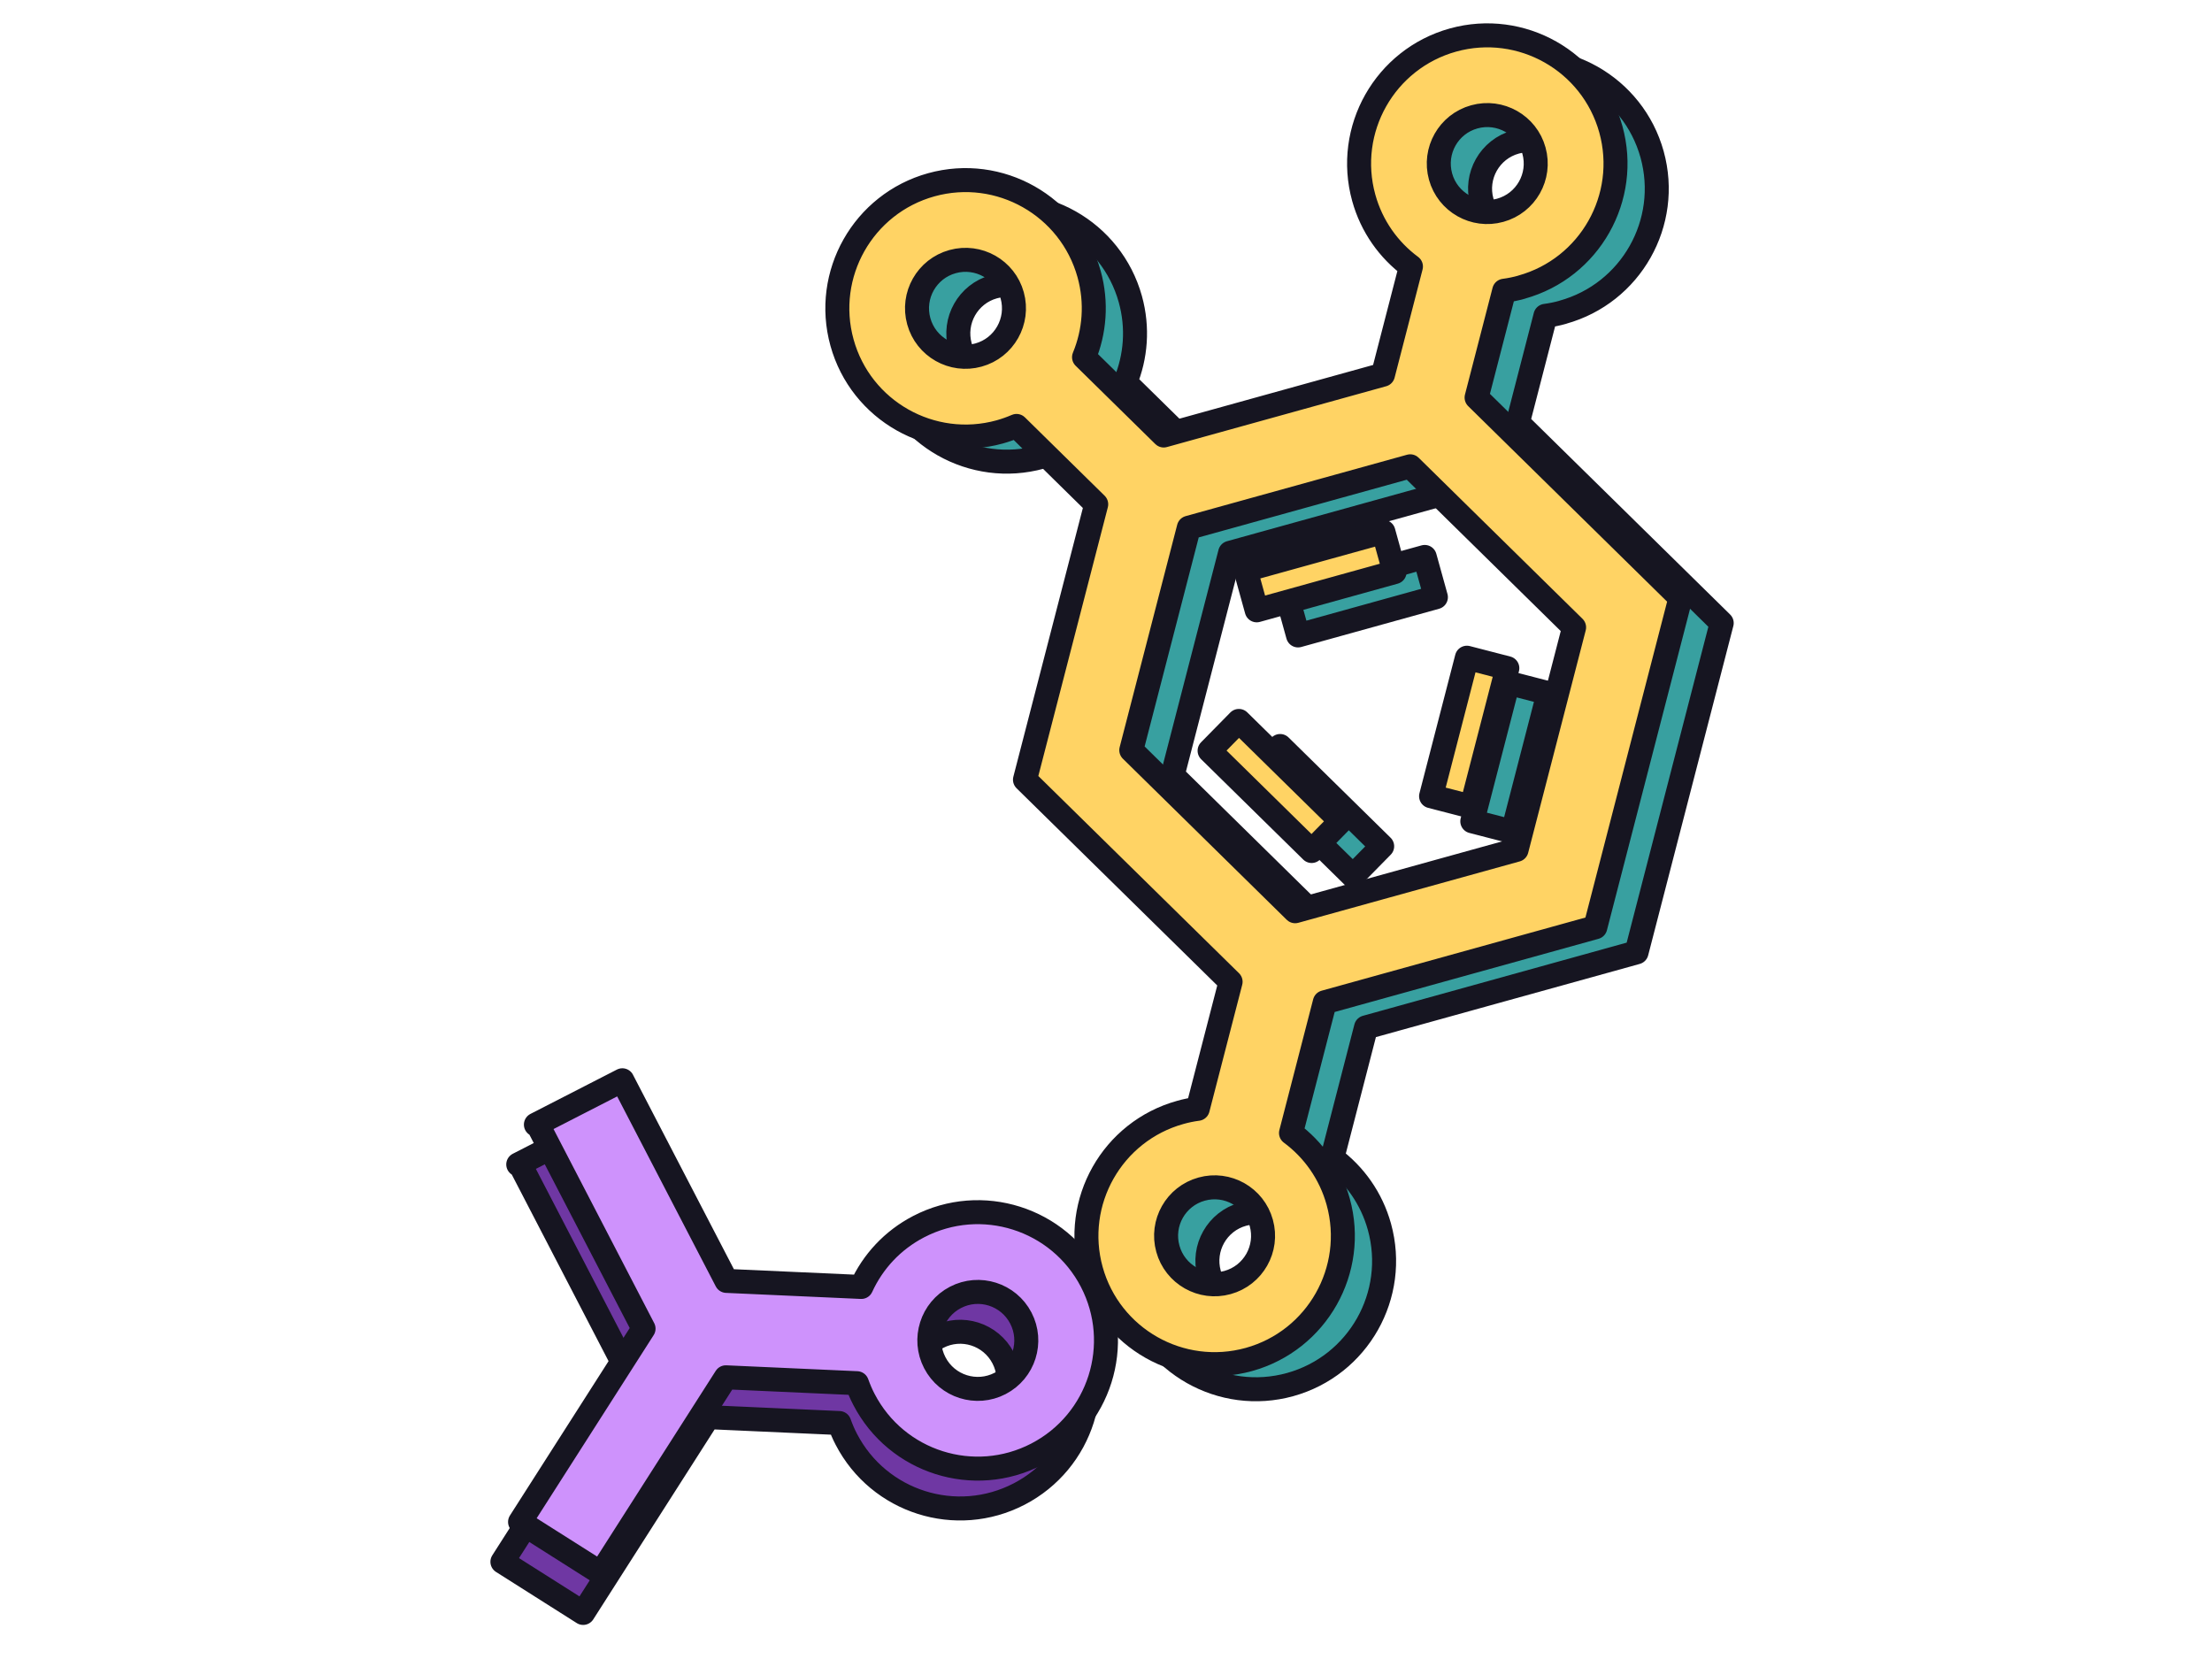
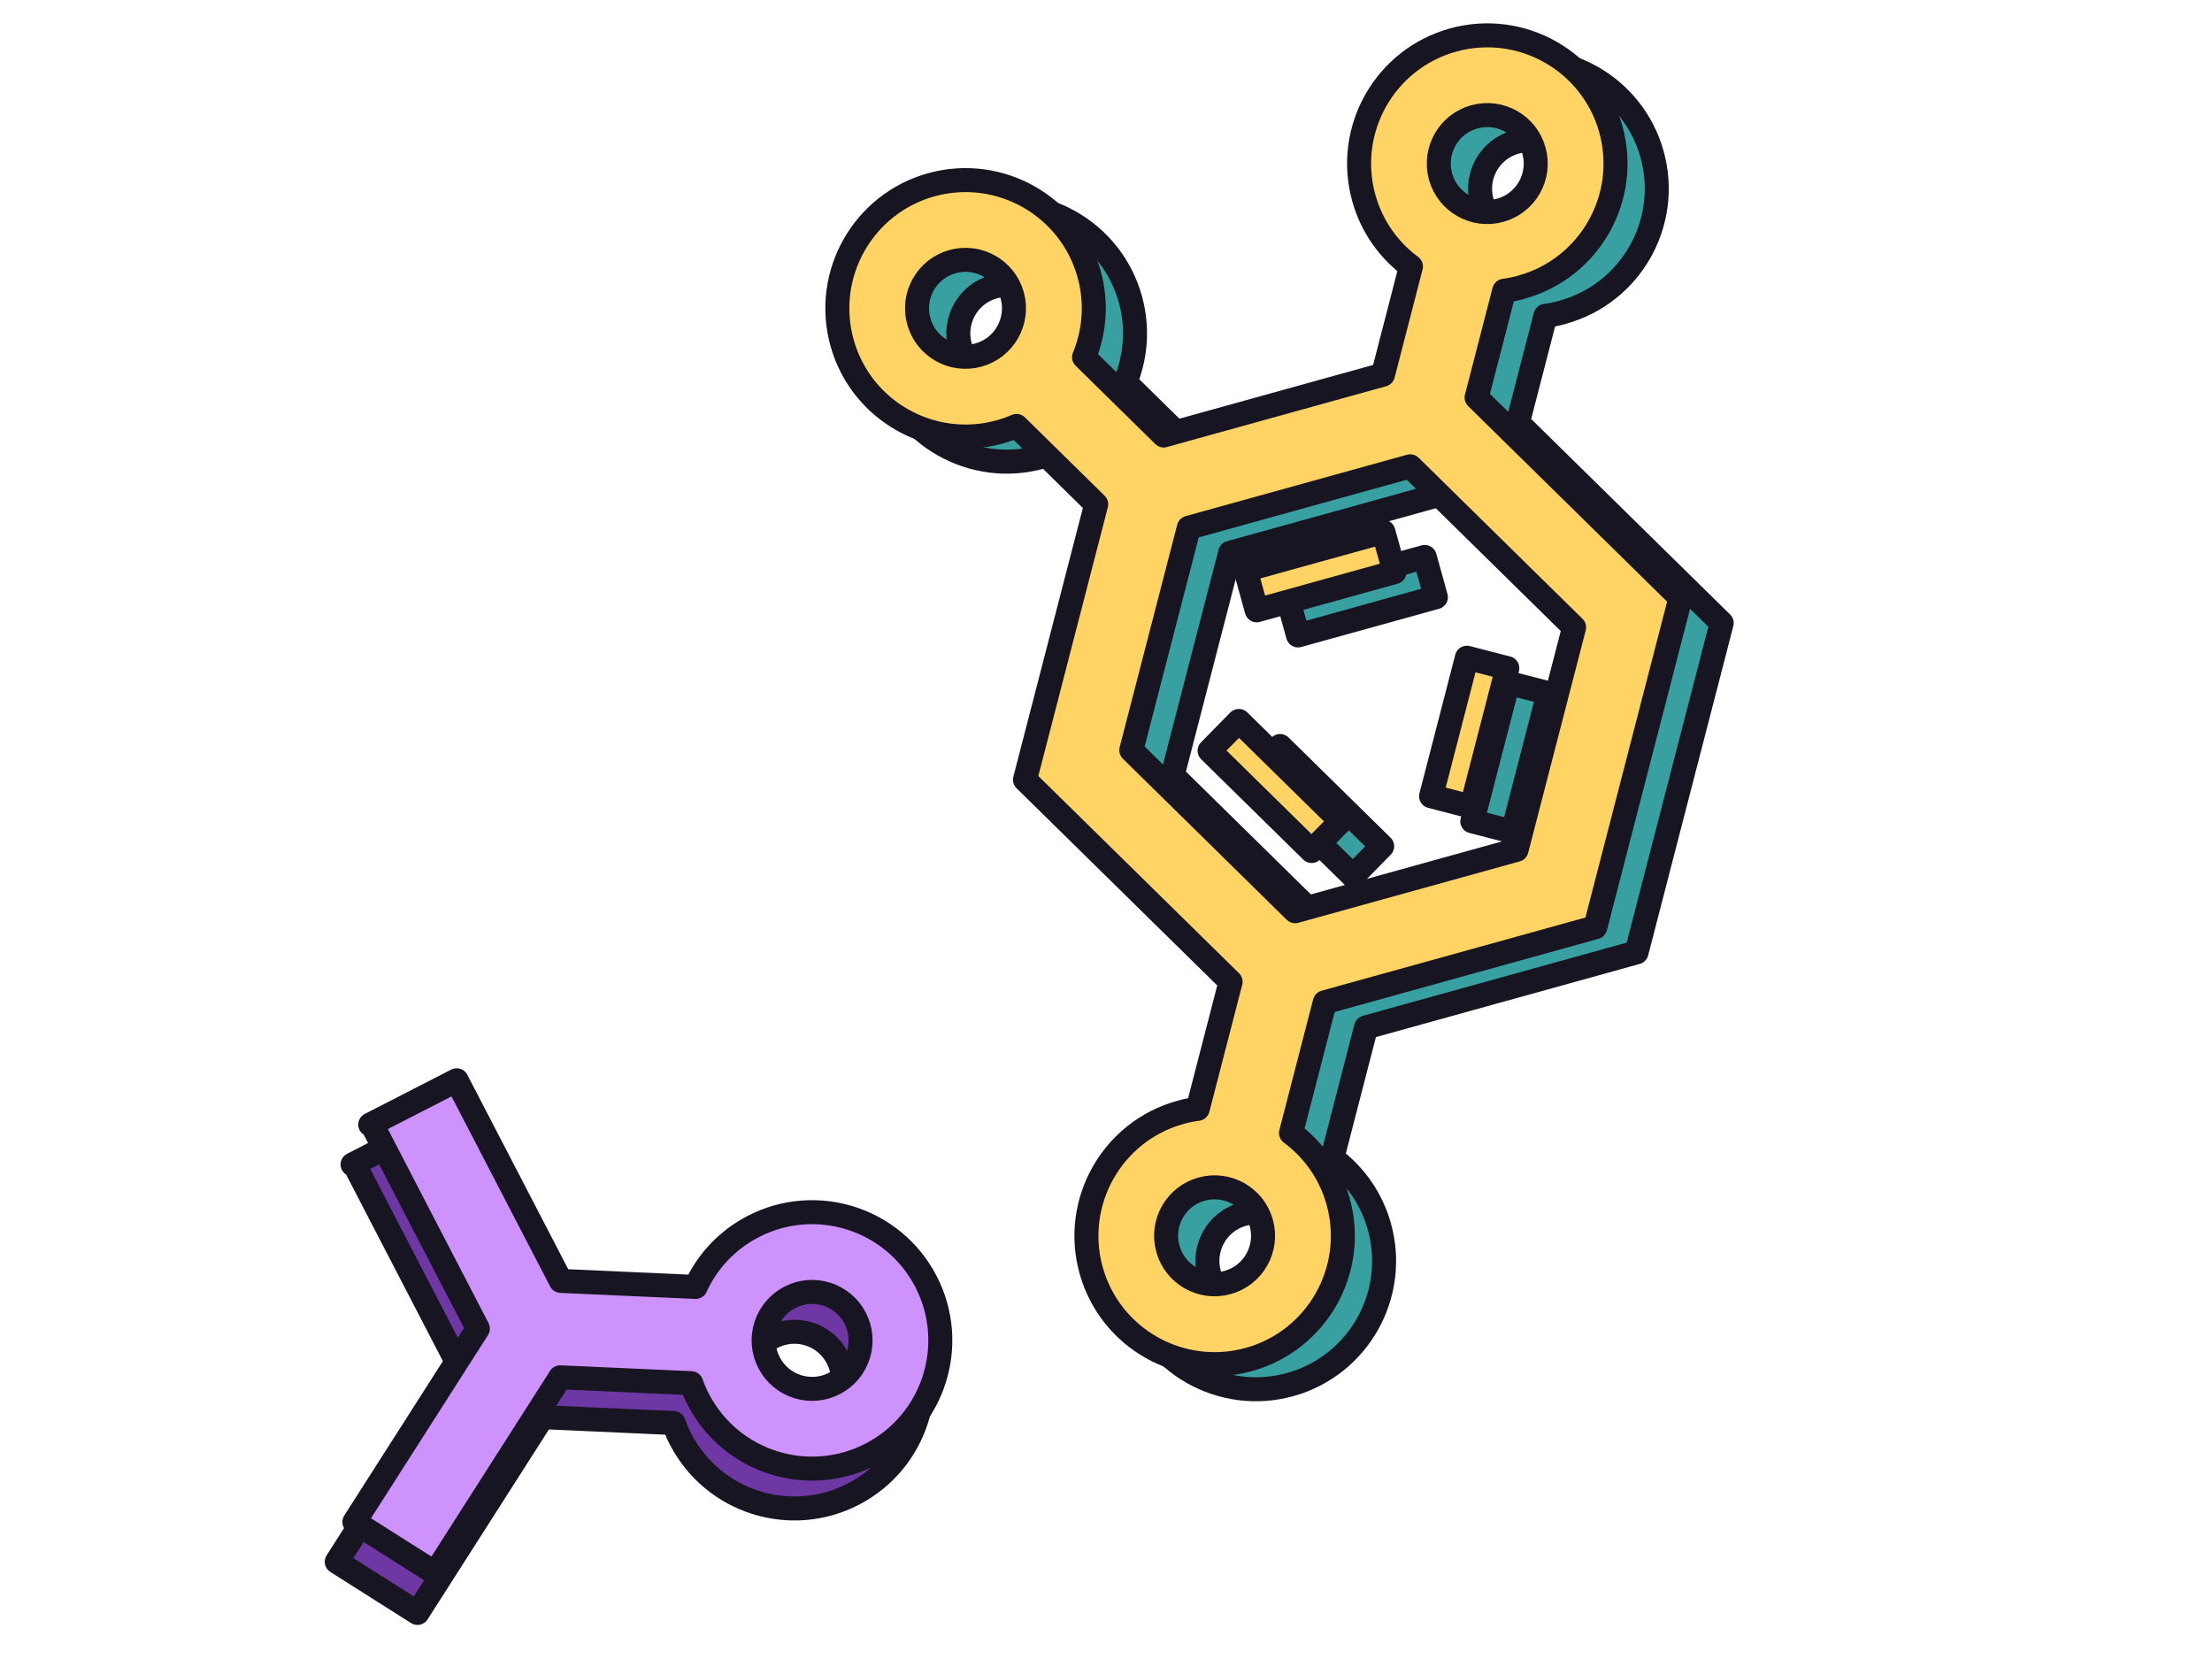
<svg xmlns="http://www.w3.org/2000/svg" id="Layer_1" viewBox="0 0 379.74 286.15">
  <defs>
    <style>.cls-1{fill:#6f37a3;}.cls-2{fill:none;stroke:#161521;stroke-linejoin:round;stroke-width:4.12px;}.cls-3{fill:#38a0a0;}.cls-4{fill:#ffd364;}.cls-5{fill:#ce92fc;}</style>
  </defs>
  <path class="cls-3" d="M268.78,53.65c11.71-3.25,18.57-15.38,15.33-27.09-3.25-11.71-15.38-18.57-27.09-15.33-11.71,3.25-18.57,15.38-15.33,27.09,1.36,4.91,4.29,8.97,8.1,11.79l-4.8,18.57-37.64,10.44-13.68-13.44c1.81-4.37,2.23-9.36.87-14.27-3.25-11.71-15.38-18.57-27.09-15.33-11.71,3.25-18.57,15.38-15.33,27.09,3.25,11.71,15.38,18.57,27.09,15.33.99-.28,1.95-.62,2.87-1.02l13.68,13.45-12.23,47.28,35.3,34.69-5.64,21.81c-.99.13-1.99.33-2.98.61-11.71,3.25-18.57,15.38-15.33,27.09,3.25,11.71,15.38,18.57,27.09,15.33,11.71-3.25,18.57-15.38,15.33-27.09-1.36-4.91-4.29-8.97-8.1-11.79l5.8-22.44,46.44-12.88,14.62-56.53-35-34.4,4.74-18.34c.99-.13,1.99-.33,2.98-.61ZM260.67,24.42c4.43-1.23,9.02,1.37,10.24,5.8,1.23,4.43-1.37,9.02-5.8,10.24-4.43,1.23-9.02-1.37-10.24-5.8-1.23-4.43,1.37-9.02,5.8-10.24ZM165.3,59.5c-1.23-4.43,1.37-9.02,5.8-10.24,4.43-1.23,9.02,1.37,10.24,5.8,1.23,4.43-1.37,9.02-5.8,10.24-4.43,1.23-9.02-1.37-10.24-5.8ZM218.3,224.52c-4.43,1.23-9.02-1.37-10.24-5.8-1.23-4.43,1.37-9.02,5.8-10.24,4.43-1.23,9.02,1.37,10.24,5.8,1.23,4.43-1.37,9.02-5.8,10.24ZM267.92,150.24l-38.01,10.54-28.13-27.65,9.88-38.19,38.01-10.54,28.13,27.65-9.88,38.19Z" />
  <rect class="cls-3" x="221.91" y="98.81" width="24.56" height="7.17" transform="translate(-18.85 66.3) rotate(-15.5)" />
  <rect class="cls-3" x="222.91" y="127" width="7.17" height="24.56" transform="translate(-31.6 203.2) rotate(-45.5)" />
  <rect class="cls-3" x="247.51" y="126.46" width="24.56" height="7.17" transform="translate(68.83 349) rotate(-75.5)" />
  <path class="cls-2" d="M268.29,53.6c11.71-3.25,18.57-15.38,15.33-27.09-3.25-11.71-15.38-18.57-27.09-15.33-11.71,3.25-18.57,15.38-15.33,27.09,1.36,4.91,4.29,8.97,8.1,11.79l-4.8,18.57-37.64,10.44-13.68-13.44c1.81-4.37,2.23-9.36.87-14.27-3.25-11.71-15.38-18.57-27.09-15.33-11.71,3.25-18.57,15.38-15.33,27.09,3.25,11.71,15.38,18.57,27.09,15.33.99-.28,1.95-.62,2.87-1.02l13.68,13.45-12.23,47.28,35.3,34.69-5.64,21.81c-.99.13-1.99.33-2.98.61-11.71,3.25-18.57,15.38-15.33,27.09,3.25,11.71,15.38,18.57,27.09,15.33,11.71-3.25,18.57-15.38,15.33-27.09-1.36-4.91-4.29-8.97-8.1-11.79l5.8-22.44,46.44-12.88,14.62-56.53-35-34.4,4.74-18.34c.99-.13,1.99-.33,2.98-.61ZM260.19,24.38c4.43-1.23,9.02,1.37,10.24,5.8,1.23,4.43-1.37,9.02-5.8,10.24-4.43,1.23-9.02-1.37-10.24-5.8-1.23-4.43,1.37-9.02,5.8-10.24ZM164.82,59.46c-1.23-4.43,1.37-9.02,5.8-10.24,4.43-1.23,9.02,1.37,10.24,5.8,1.23,4.43-1.37,9.02-5.8,10.24-4.43,1.23-9.02-1.37-10.24-5.8ZM217.82,224.48c-4.43,1.23-9.02-1.37-10.24-5.8-1.23-4.43,1.37-9.02,5.8-10.24,4.43-1.23,9.02,1.37,10.24,5.8,1.23,4.43-1.37,9.02-5.8,10.24ZM267.44,150.2l-38.01,10.54-28.13-27.65,9.88-38.19,38.01-10.54,28.13,27.65-9.88,38.19Z" />
  <rect class="cls-2" x="221.43" y="98.77" width="24.56" height="7.17" transform="translate(-18.85 66.17) rotate(-15.5)" />
  <rect class="cls-2" x="222.43" y="126.96" width="7.17" height="24.56" transform="translate(-31.72 202.84) rotate(-45.5)" />
  <rect class="cls-2" x="247.03" y="126.42" width="24.56" height="7.17" transform="translate(68.51 348.5) rotate(-75.5)" />
  <path class="cls-4" d="M261.69,49.33c11.71-3.25,18.57-15.38,15.33-27.09-3.25-11.71-15.38-18.57-27.09-15.33-11.71,3.25-18.57,15.38-15.33,27.09,1.36,4.91,4.29,8.97,8.1,11.79l-4.8,18.57-37.64,10.44-13.68-13.44c1.81-4.37,2.23-9.36.87-14.27-3.25-11.71-15.38-18.57-27.09-15.33-11.71,3.25-18.57,15.38-15.33,27.09,3.25,11.71,15.38,18.57,27.09,15.33.99-.28,1.95-.62,2.87-1.02l13.68,13.45-12.23,47.28,35.3,34.69-5.64,21.81c-.99.13-1.99.33-2.98.61-11.71,3.25-18.57,15.38-15.33,27.09,3.25,11.71,15.38,18.57,27.09,15.33,11.71-3.25,18.57-15.38,15.33-27.09-1.36-4.91-4.29-8.97-8.1-11.79l5.8-22.44,46.44-12.88,14.62-56.53-35-34.4,4.74-18.34c.99-.13,1.99-.33,2.98-.61ZM253.58,20.1c4.43-1.23,9.02,1.37,10.24,5.8,1.23,4.43-1.37,9.02-5.8,10.24s-9.02-1.37-10.24-5.8c-1.23-4.43,1.37-9.02,5.8-10.24ZM158.21,55.19c-1.23-4.43,1.37-9.02,5.8-10.24,4.43-1.23,9.02,1.37,10.24,5.8,1.23,4.43-1.37,9.02-5.8,10.24-4.43,1.23-9.02-1.37-10.24-5.8ZM211.22,220.21c-4.43,1.23-9.02-1.37-10.24-5.8-1.23-4.43,1.37-9.02,5.8-10.24,4.43-1.23,9.02,1.37,10.24,5.8,1.23,4.43-1.37,9.02-5.8,10.24ZM260.84,145.93l-38.01,10.54-28.13-27.65,9.88-38.19,38.01-10.54,28.13,27.65-9.88,38.19Z" />
  <rect class="cls-4" x="214.82" y="94.5" width="24.56" height="7.17" transform="translate(-17.95 64.25) rotate(-15.5)" />
  <rect class="cls-4" x="215.82" y="122.69" width="7.17" height="24.56" transform="translate(-30.65 196.85) rotate(-45.5)" />
  <rect class="cls-4" x="240.42" y="122.15" width="24.56" height="7.17" transform="translate(67.7 338.9) rotate(-75.5)" />
  <path class="cls-2" d="M261.21,49.29c11.71-3.25,18.57-15.38,15.33-27.09-3.25-11.71-15.38-18.57-27.09-15.33-11.71,3.25-18.57,15.38-15.33,27.09,1.36,4.91,4.29,8.97,8.1,11.79l-4.8,18.57-37.64,10.44-13.68-13.44c1.81-4.37,2.23-9.36.87-14.27-3.25-11.71-15.38-18.57-27.09-15.33-11.71,3.25-18.57,15.38-15.33,27.09s15.38,18.57,27.09,15.33c.99-.28,1.95-.62,2.87-1.02l13.68,13.45-12.23,47.28,35.3,34.69-5.64,21.81c-.99.13-1.99.33-2.98.61-11.71,3.25-18.57,15.38-15.33,27.09,3.25,11.71,15.38,18.57,27.09,15.33,11.71-3.25,18.57-15.38,15.33-27.09-1.36-4.91-4.29-8.97-8.1-11.79l5.8-22.44,46.44-12.88,14.62-56.53-35-34.4,4.74-18.34c.99-.13,1.99-.33,2.98-.61ZM253.1,20.06c4.43-1.23,9.02,1.37,10.24,5.8,1.23,4.43-1.37,9.02-5.8,10.24-4.43,1.23-9.02-1.37-10.24-5.8s1.37-9.02,5.8-10.24ZM157.73,55.15c-1.23-4.43,1.37-9.02,5.8-10.24,4.43-1.23,9.02,1.37,10.24,5.8s-1.37,9.02-5.8,10.24c-4.43,1.23-9.02-1.37-10.24-5.8ZM210.73,220.17c-4.43,1.23-9.02-1.37-10.24-5.8-1.23-4.43,1.37-9.02,5.8-10.24,4.43-1.23,9.02,1.37,10.24,5.8,1.23,4.43-1.37,9.02-5.8,10.24ZM260.35,145.89l-38.01,10.54-28.13-27.65,9.88-38.19,38.01-10.54,28.13,27.65-9.88,38.19Z" />
  <rect class="cls-2" x="214.34" y="94.46" width="24.56" height="7.17" transform="translate(-17.96 64.12) rotate(-15.5)" />
  <rect class="cls-2" x="215.34" y="122.65" width="7.17" height="24.56" transform="translate(-30.76 196.5) rotate(-45.5)" />
  <rect class="cls-2" x="239.94" y="122.11" width="24.56" height="7.17" transform="translate(67.38 338.41) rotate(-75.5)" />
-   <path class="cls-1" d="M103.5,192.33l-14.84,7.61h.31s18.17,35.03,18.17,35.03l-21.2,33.18,13.86,8.78,21.47-33.61,22.5,1.01c.34.94.73,1.88,1.21,2.79,5.6,10.79,18.88,15,29.67,9.4,10.79-5.6,15-18.88,9.4-29.67-5.6-10.79-18.88-15-29.67-9.4-4.53,2.35-7.89,6.05-9.86,10.36l-23.15-1.04-17.87-34.43ZM171.9,233.15c2.12,4.08.53,9.1-3.55,11.22-4.08,2.12-9.1.53-11.22-3.55-2.12-4.08-.53-9.1,3.55-11.22,4.08-2.12,9.1-.53,11.22,3.55Z" />
-   <path class="cls-2" d="M103.81,192.29l-14.84,7.61h.31s18.17,35.03,18.17,35.03l-21.2,33.18,13.86,8.78,21.47-33.61,22.5,1.01c.34.94.73,1.88,1.21,2.79,5.6,10.79,18.88,15,29.67,9.4,10.79-5.6,15-18.88,9.4-29.67-5.6-10.79-18.88-15-29.67-9.4-4.53,2.35-7.89,6.05-9.86,10.36l-23.15-1.04-17.87-34.43ZM172.21,233.11c2.12,4.08.53,9.1-3.55,11.22-4.08,2.12-9.1.53-11.22-3.55-2.12-4.08-.53-9.1,3.55-11.22,4.08-2.12,9.1-.53,11.22,3.55Z" />
-   <path class="cls-5" d="M106.53,185.49l-14.84,7.61h.31s18.17,35.03,18.17,35.03l-21.2,33.18,13.86,8.78,21.47-33.61,22.5,1.01c.34.94.73,1.88,1.21,2.79,5.6,10.79,18.88,15,29.67,9.4,10.79-5.6,15-18.88,9.4-29.67-5.6-10.79-18.88-15-29.67-9.4-4.53,2.35-7.89,6.05-9.86,10.36l-23.15-1.04-17.87-34.43ZM174.94,226.31c2.12,4.08.53,9.1-3.55,11.22-4.08,2.12-9.1.53-11.22-3.55-2.12-4.08-.53-9.1,3.55-11.22,4.08-2.12,9.1-.53,11.22,3.55Z" />
-   <path class="cls-2" d="M106.84,185.45l-14.84,7.61h.31s18.17,35.03,18.17,35.03l-21.2,33.18,13.86,8.78,21.47-33.61,22.5,1.01c.34.94.73,1.88,1.21,2.79,5.6,10.79,18.88,15,29.67,9.4,10.79-5.6,15-18.88,9.4-29.67-5.6-10.79-18.88-15-29.67-9.4-4.53,2.35-7.89,6.05-9.86,10.36l-23.15-1.04-17.87-34.43ZM175.25,226.27c2.12,4.08.53,9.1-3.55,11.22-4.08,2.12-9.1.53-11.22-3.55-2.12-4.08-.53-9.1,3.55-11.22,4.08-2.12,9.1-.53,11.22,3.55Z" />
+   <path class="cls-1" d="M75.06,192.33l-14.84,7.61h.31s18.17,35.03,18.17,35.03l-21.2,33.18,13.86,8.78,21.47-33.61,22.5,1.01c.34.94.73,1.88,1.21,2.79,5.6,10.79,18.88,15,29.67,9.4,10.79-5.6,15-18.88,9.4-29.67-5.6-10.79-18.88-15-29.67-9.4-4.53,2.35-7.89,6.05-9.86,10.36l-23.15-1.04-17.87-34.43ZM143.46,233.15c2.12,4.08.53,9.1-3.55,11.22-4.08,2.12-9.1.53-11.22-3.55-2.12-4.08-.53-9.1,3.55-11.22,4.08-2.12,9.1-.53,11.22,3.55Z" />
+   <path class="cls-2" d="M75.37,192.29l-14.84,7.61h.31s18.17,35.03,18.17,35.03l-21.2,33.18,13.86,8.78,21.47-33.61,22.5,1.01c.34.94.73,1.88,1.21,2.79,5.6,10.79,18.88,15,29.67,9.4,10.79-5.6,15-18.88,9.4-29.67-5.6-10.79-18.88-15-29.67-9.4-4.53,2.35-7.89,6.05-9.86,10.36l-23.15-1.04-17.87-34.43ZM143.77,233.11c2.12,4.08.53,9.1-3.55,11.22-4.08,2.12-9.1.53-11.22-3.55-2.12-4.08-.53-9.1,3.55-11.22,4.08-2.12,9.1-.53,11.22,3.55Z" />
+   <path class="cls-5" d="M78.09,185.49l-14.84,7.61h.31s18.17,35.03,18.17,35.03l-21.2,33.18,13.86,8.78,21.47-33.61,22.5,1.01c.34.94.73,1.88,1.21,2.79,5.6,10.79,18.88,15,29.67,9.4,10.79-5.6,15-18.88,9.4-29.67-5.6-10.79-18.88-15-29.67-9.4-4.53,2.35-7.89,6.05-9.86,10.36l-23.15-1.04-17.87-34.43ZM146.49,226.31c2.12,4.08.53,9.1-3.55,11.22-4.08,2.12-9.1.53-11.22-3.55-2.12-4.08-.53-9.1,3.55-11.22,4.08-2.12,9.1-.53,11.22,3.55Z" />
+   <path class="cls-2" d="M78.4,185.45l-14.84,7.61h.31s18.17,35.03,18.17,35.03l-21.2,33.18,13.86,8.78,21.47-33.61,22.5,1.01c.34.94.73,1.88,1.21,2.79,5.6,10.79,18.88,15,29.67,9.4,10.79-5.6,15-18.88,9.4-29.67-5.6-10.79-18.88-15-29.67-9.4-4.53,2.35-7.89,6.05-9.86,10.36l-23.15-1.04-17.87-34.43ZM146.8,226.27c2.12,4.08.53,9.1-3.55,11.22-4.08,2.12-9.1.53-11.22-3.55-2.12-4.08-.53-9.1,3.55-11.22,4.08-2.12,9.1-.53,11.22,3.55Z" />
</svg>
